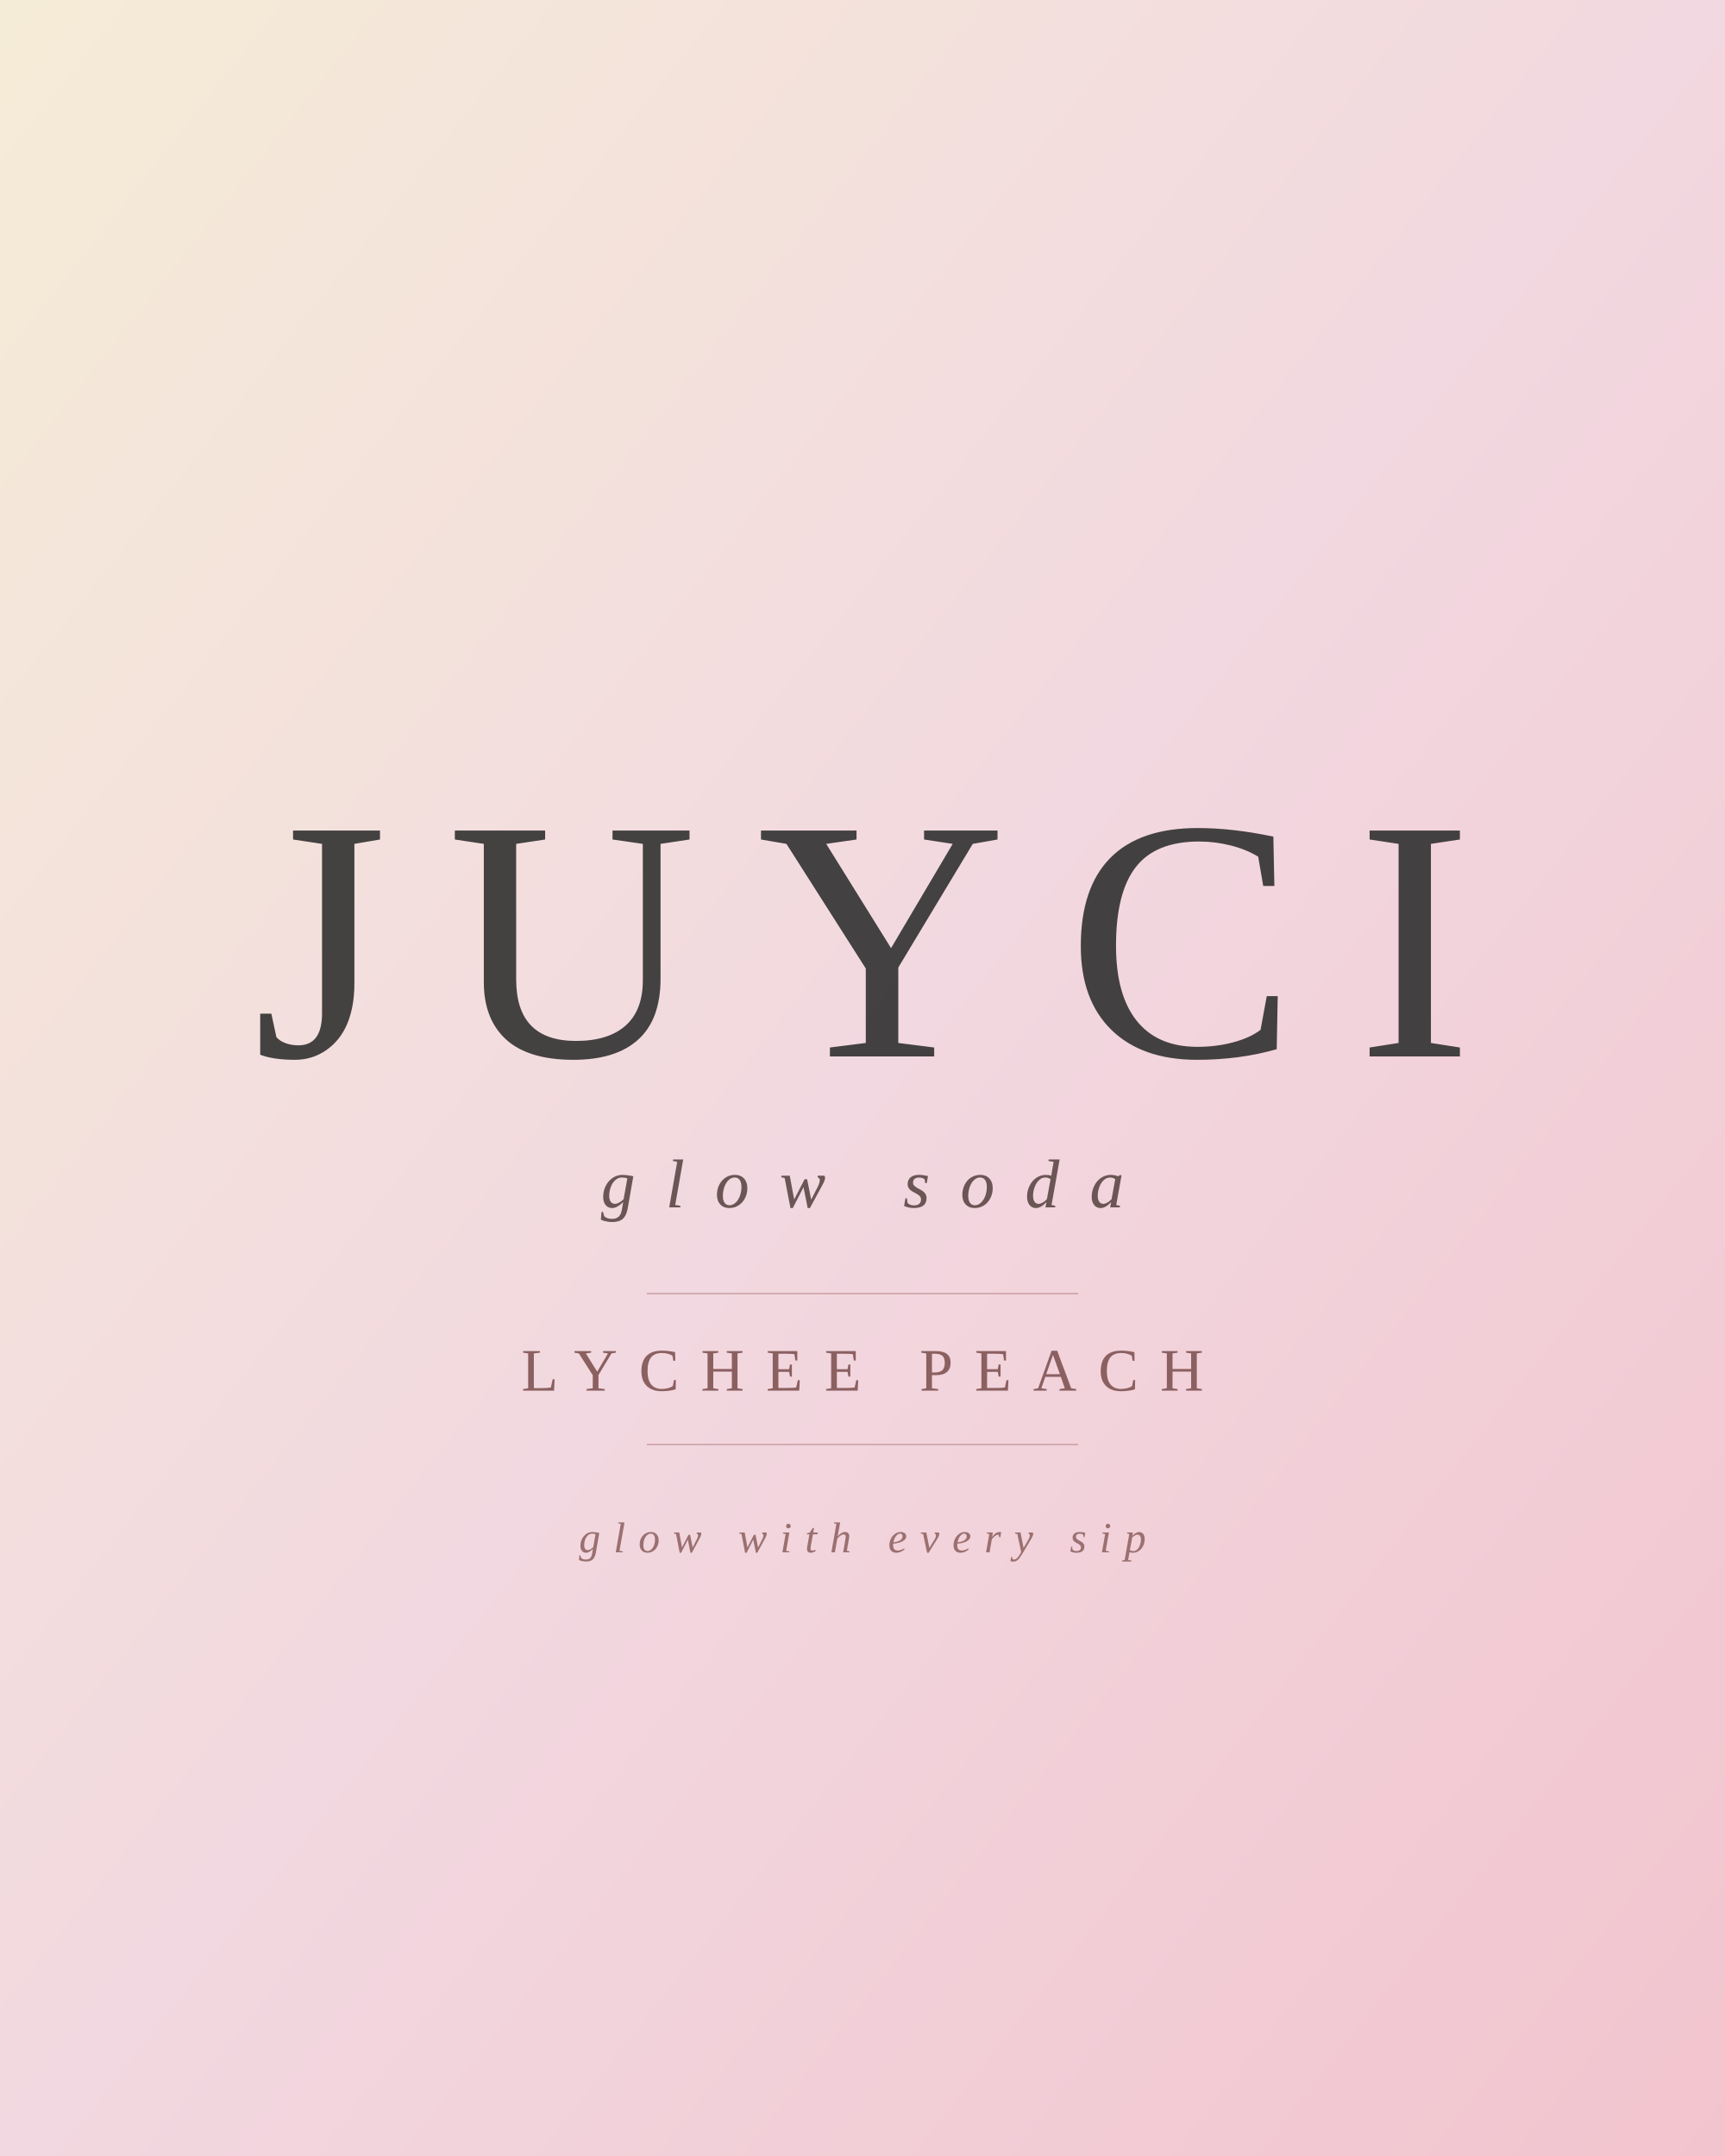
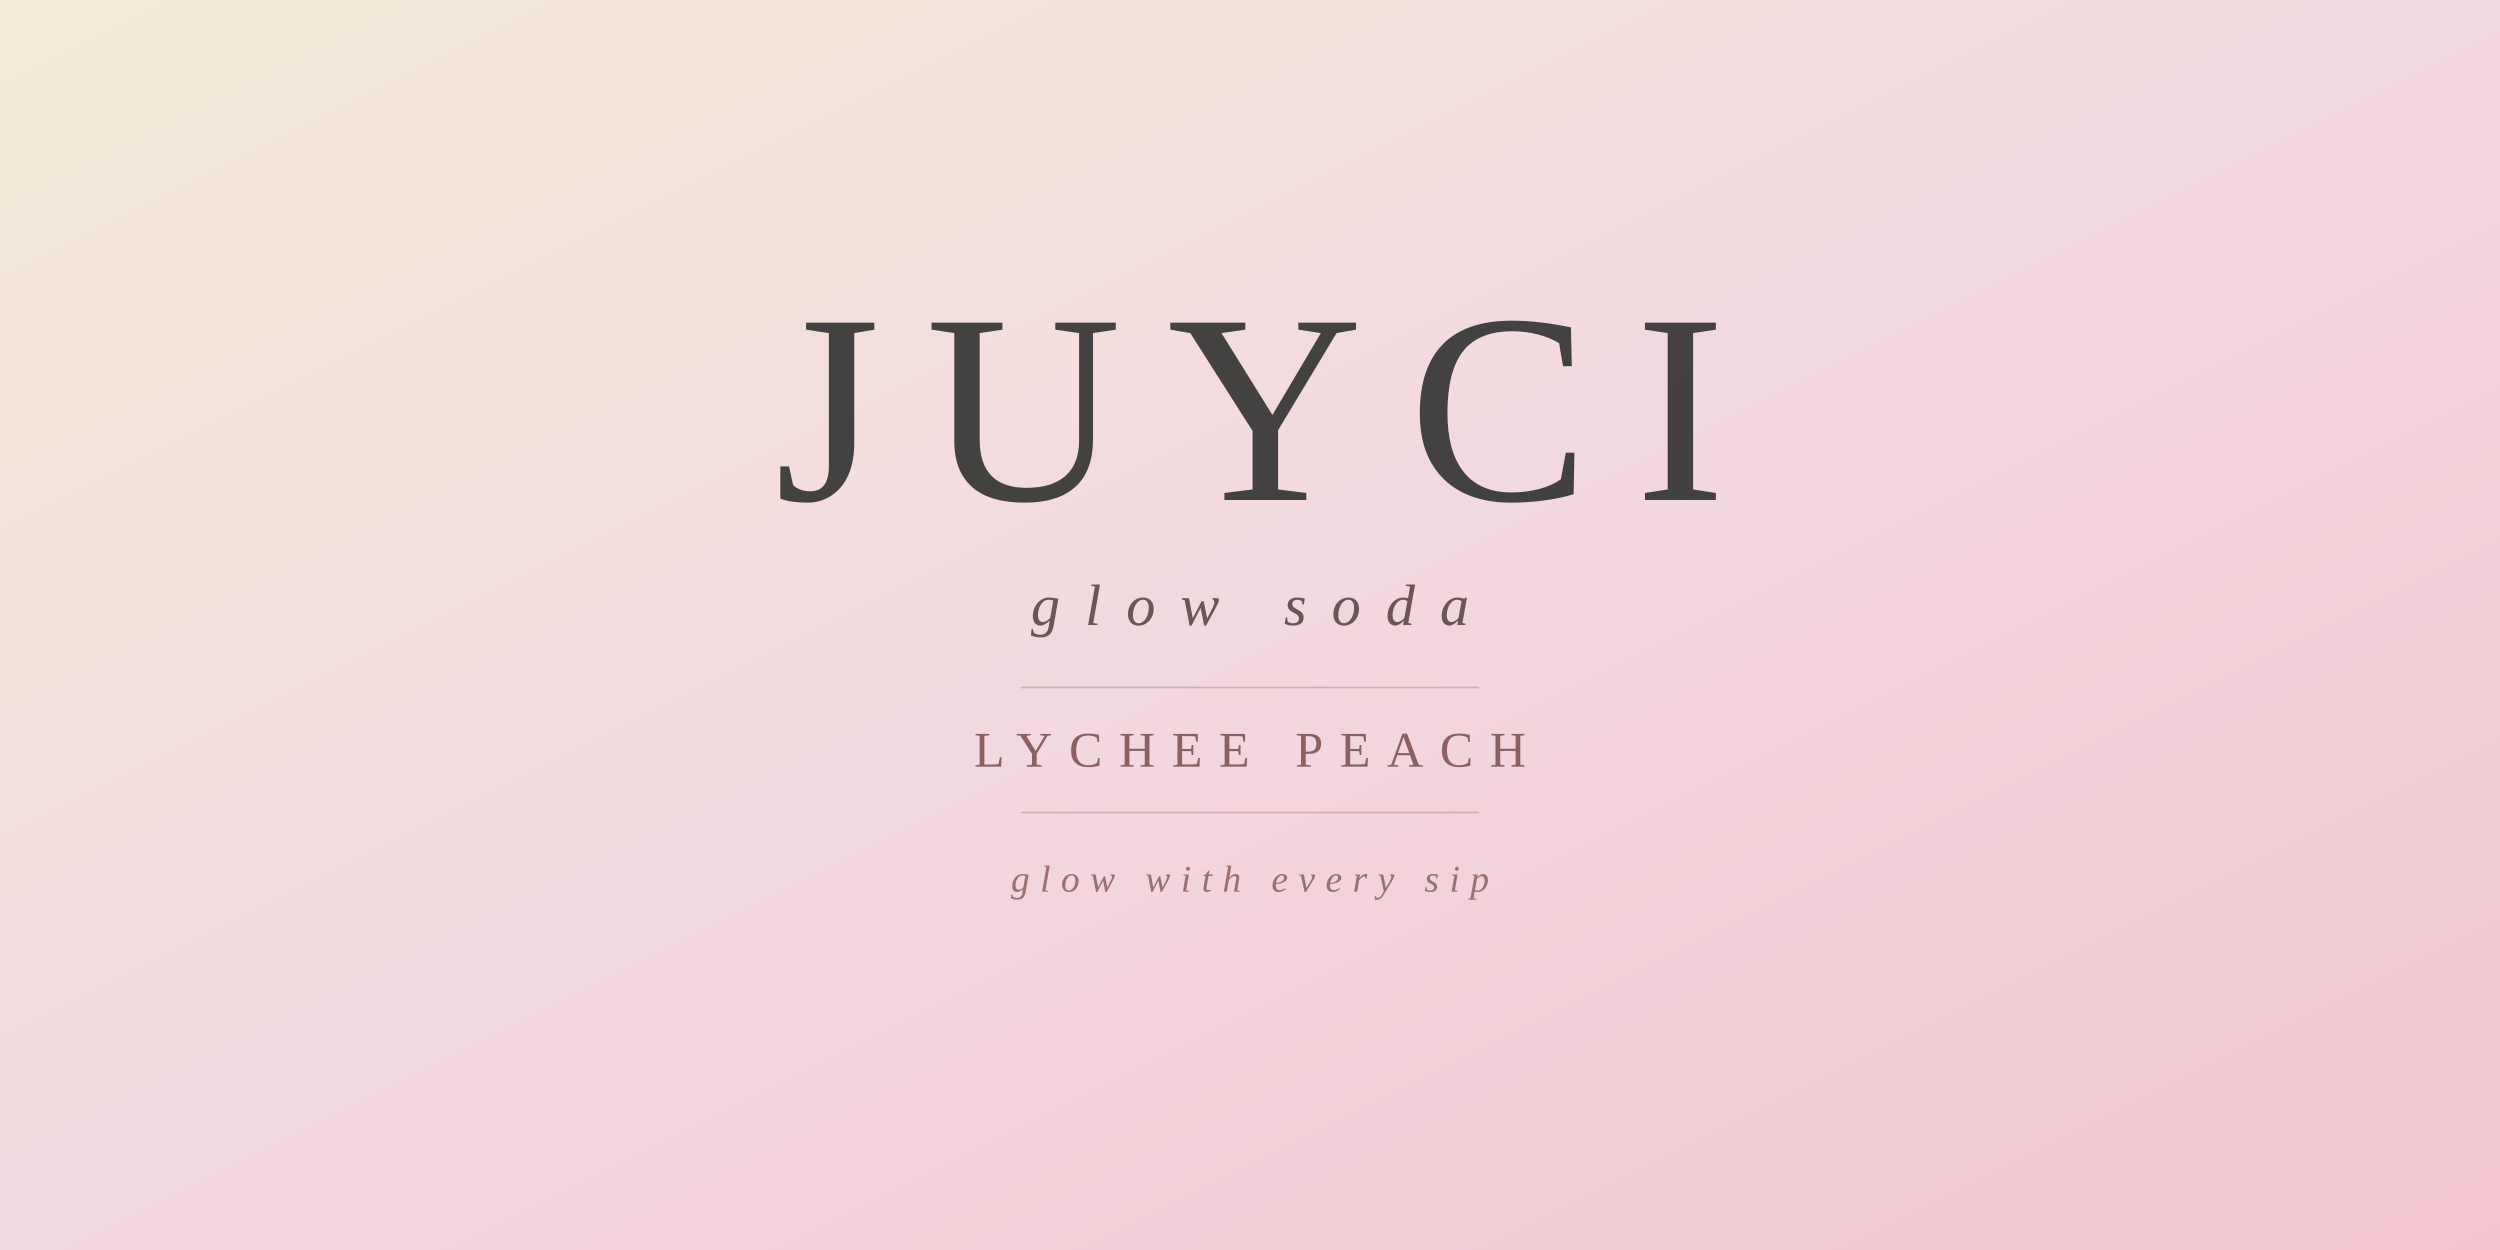
- <svg xmlns="http://www.w3.org/2000/svg" viewBox="0 0 800 1000" width="800" height="1000">
+ <svg xmlns="http://www.w3.org/2000/svg" viewBox="0 0 1200 600" width="1200" height="600">
  <defs>
    <linearGradient id="bg" x1="0%" y1="0%" x2="100%" y2="100%">
      <stop offset="0%" style="stop-color:#F5ECD7;stop-opacity:1" />
      <stop offset="50%" style="stop-color:#F2D8E0;stop-opacity:1" />
      <stop offset="100%" style="stop-color:#F2C4CE;stop-opacity:1" />
    </linearGradient>
  </defs>
-   <rect width="800" height="1000" fill="url(#bg)" />
-   <text x="400" y="490" font-family="Georgia, 'Times New Roman', serif" font-size="160" font-weight="300" fill="#2C2C2C" text-anchor="middle" letter-spacing="28" opacity="0.88">JUYCI</text>
-   <text x="400" y="560" font-family="Georgia, 'Times New Roman', serif" font-size="32" font-weight="300" fill="#6B5555" text-anchor="middle" letter-spacing="14" font-style="italic">glow soda</text>
-   <line x1="300" y1="600" x2="500" y2="600" stroke="rgba(180,130,130,0.5)" stroke-width="0.8" />
-   <text x="400" y="645" font-family="Georgia, 'Times New Roman', serif" font-size="28" font-weight="400" fill="#8B6060" text-anchor="middle" letter-spacing="10">LYCHEE PEACH</text>
-   <line x1="300" y1="670" x2="500" y2="670" stroke="rgba(180,130,130,0.5)" stroke-width="0.8" />
-   <text x="400" y="720" font-family="Georgia, 'Times New Roman', serif" font-size="20" font-weight="300" fill="#9B7070" text-anchor="middle" letter-spacing="6" font-style="italic">glow with every sip</text>
+   <rect width="1200" height="600" fill="url(#bg)" />
+   <text x="600" y="240" font-family="Georgia, 'Times New Roman', serif" font-size="130" font-weight="300" fill="#2C2C2C" text-anchor="middle" letter-spacing="22" opacity="0.88">JUYCI</text>
+   <text x="600" y="300" font-family="Georgia, 'Times New Roman', serif" font-size="28" font-weight="300" fill="#6B5555" text-anchor="middle" letter-spacing="12" font-style="italic">glow soda</text>
+   <line x1="490" y1="330" x2="710" y2="330" stroke="rgba(180,130,130,0.5)" stroke-width="0.8" />
+   <text x="600" y="368" font-family="Georgia, 'Times New Roman', serif" font-size="24" font-weight="400" fill="#8B6060" text-anchor="middle" letter-spacing="8">LYCHEE PEACH</text>
+   <line x1="490" y1="390" x2="710" y2="390" stroke="rgba(180,130,130,0.5)" stroke-width="0.8" />
+   <text x="600" y="428" font-family="Georgia, 'Times New Roman', serif" font-size="18" font-weight="300" fill="#9B7070" text-anchor="middle" letter-spacing="5" font-style="italic">glow with every sip</text>
</svg>
